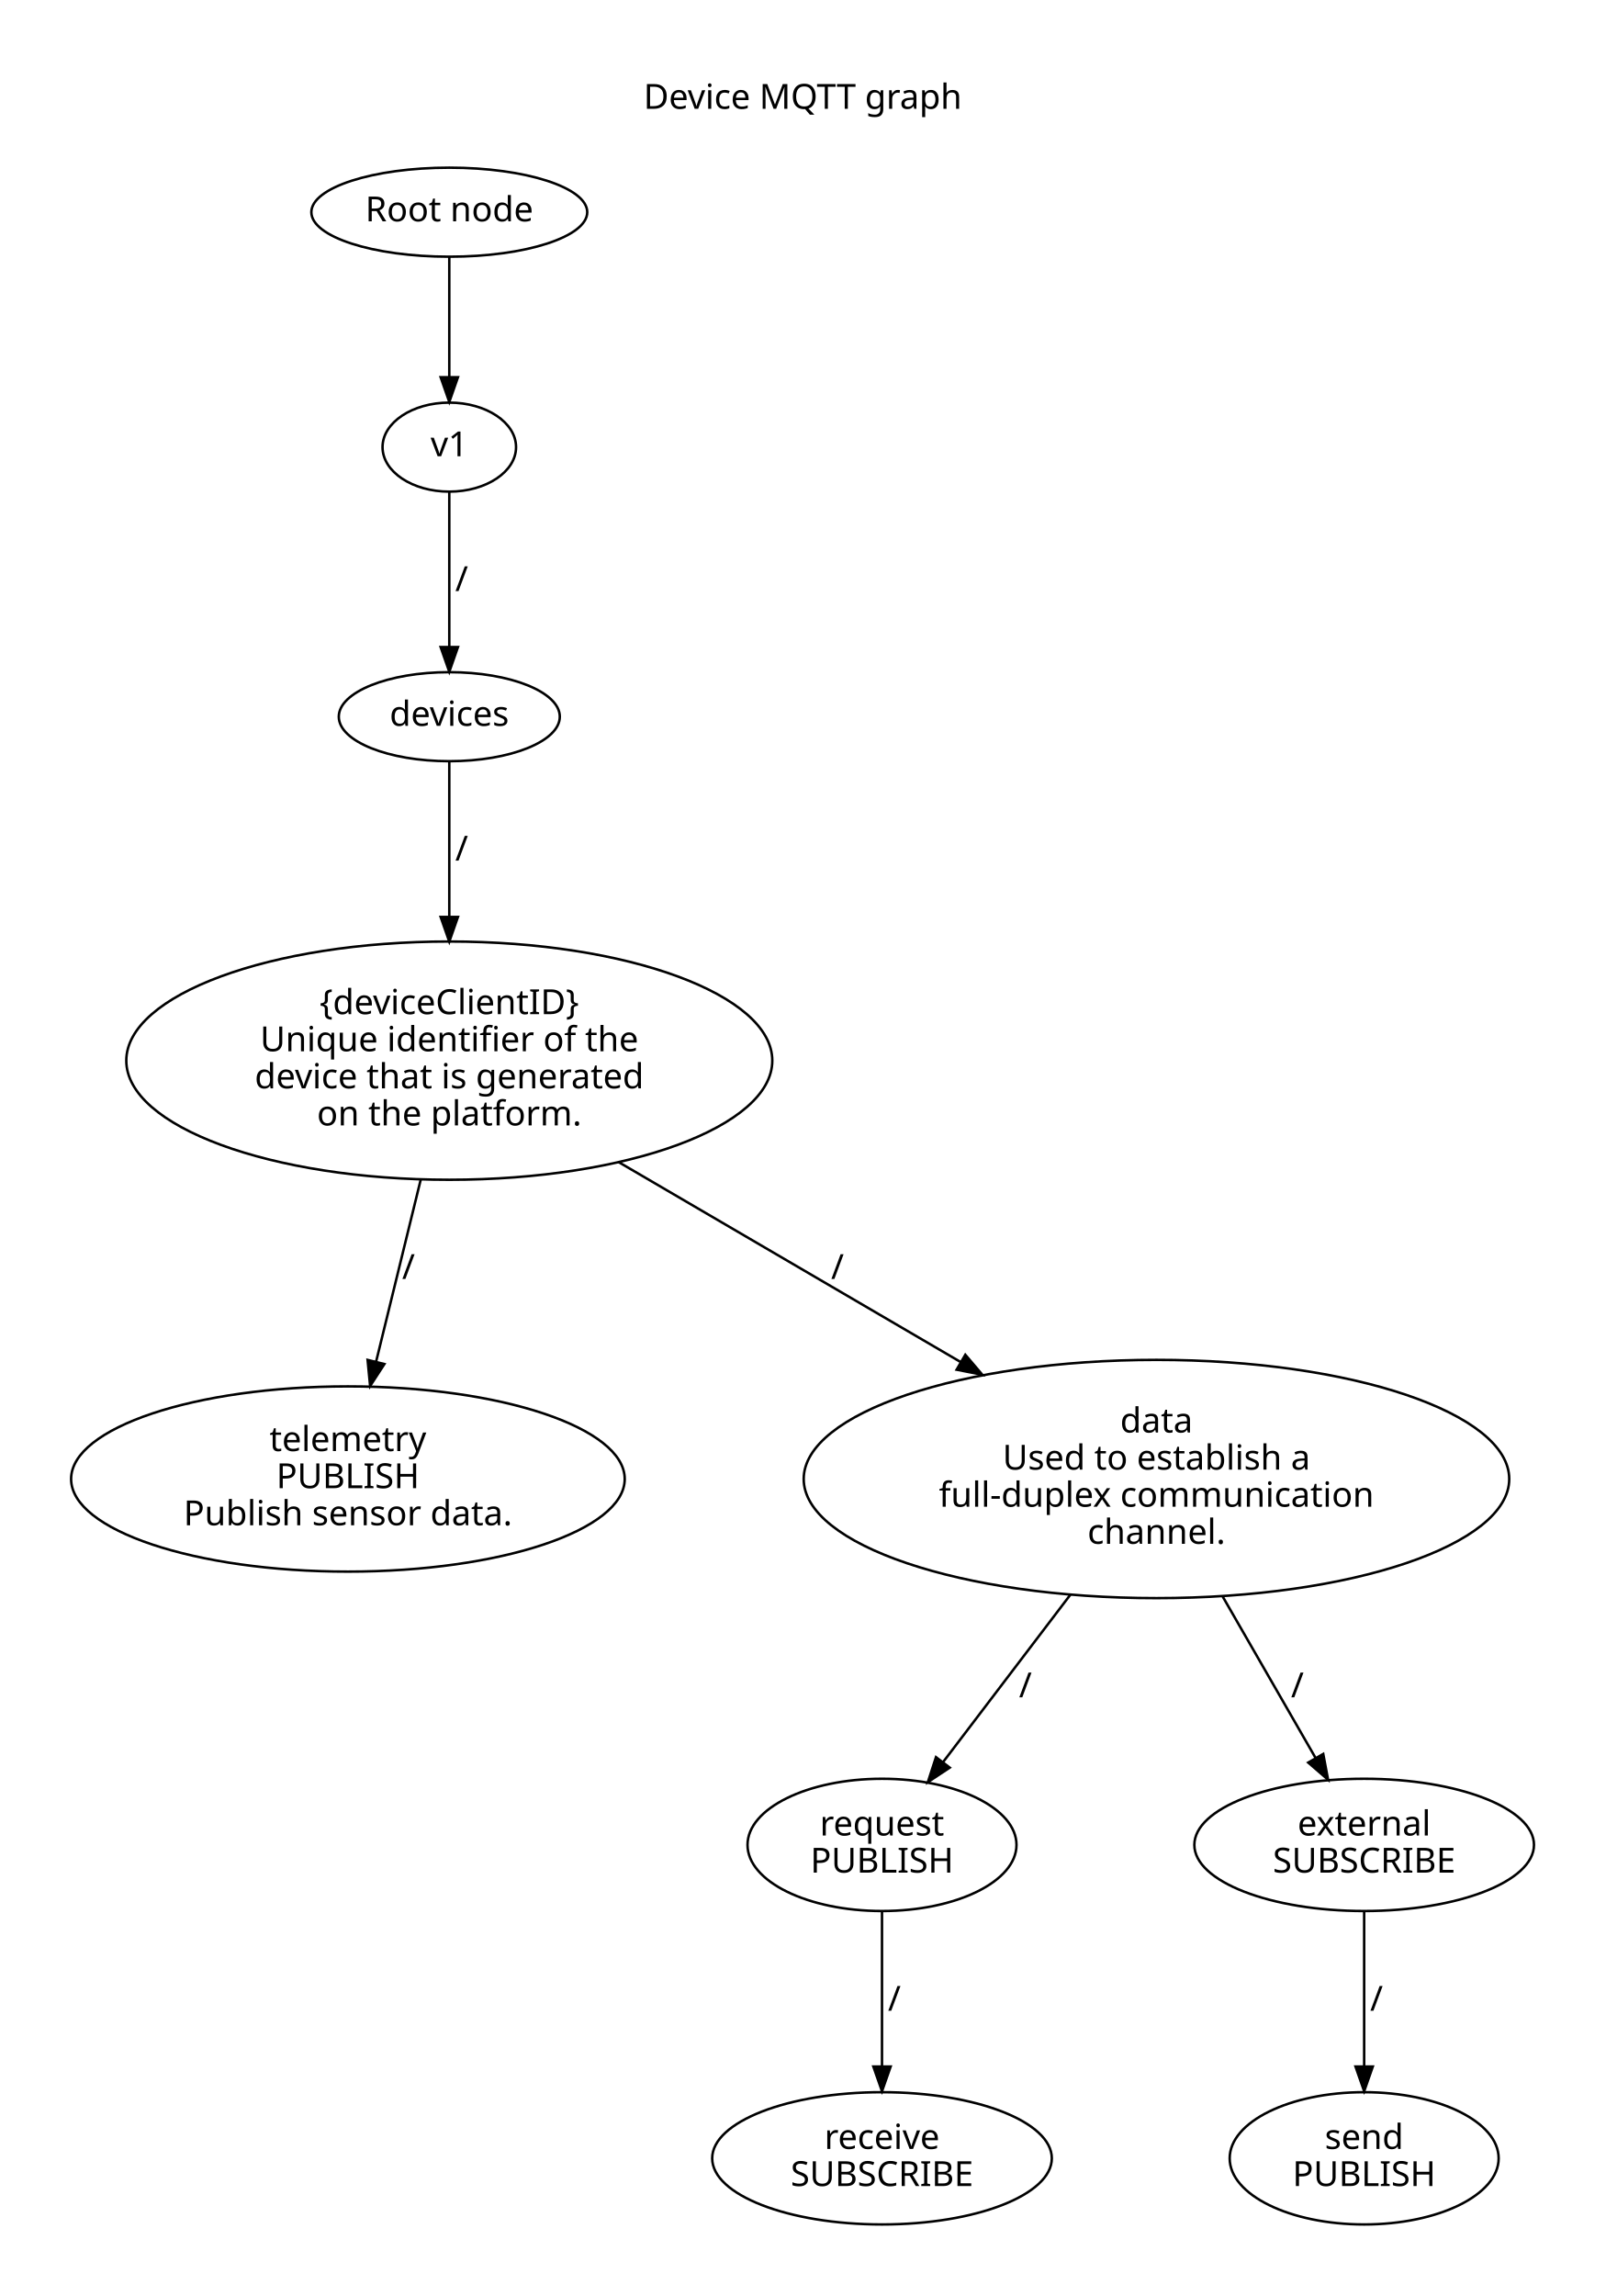
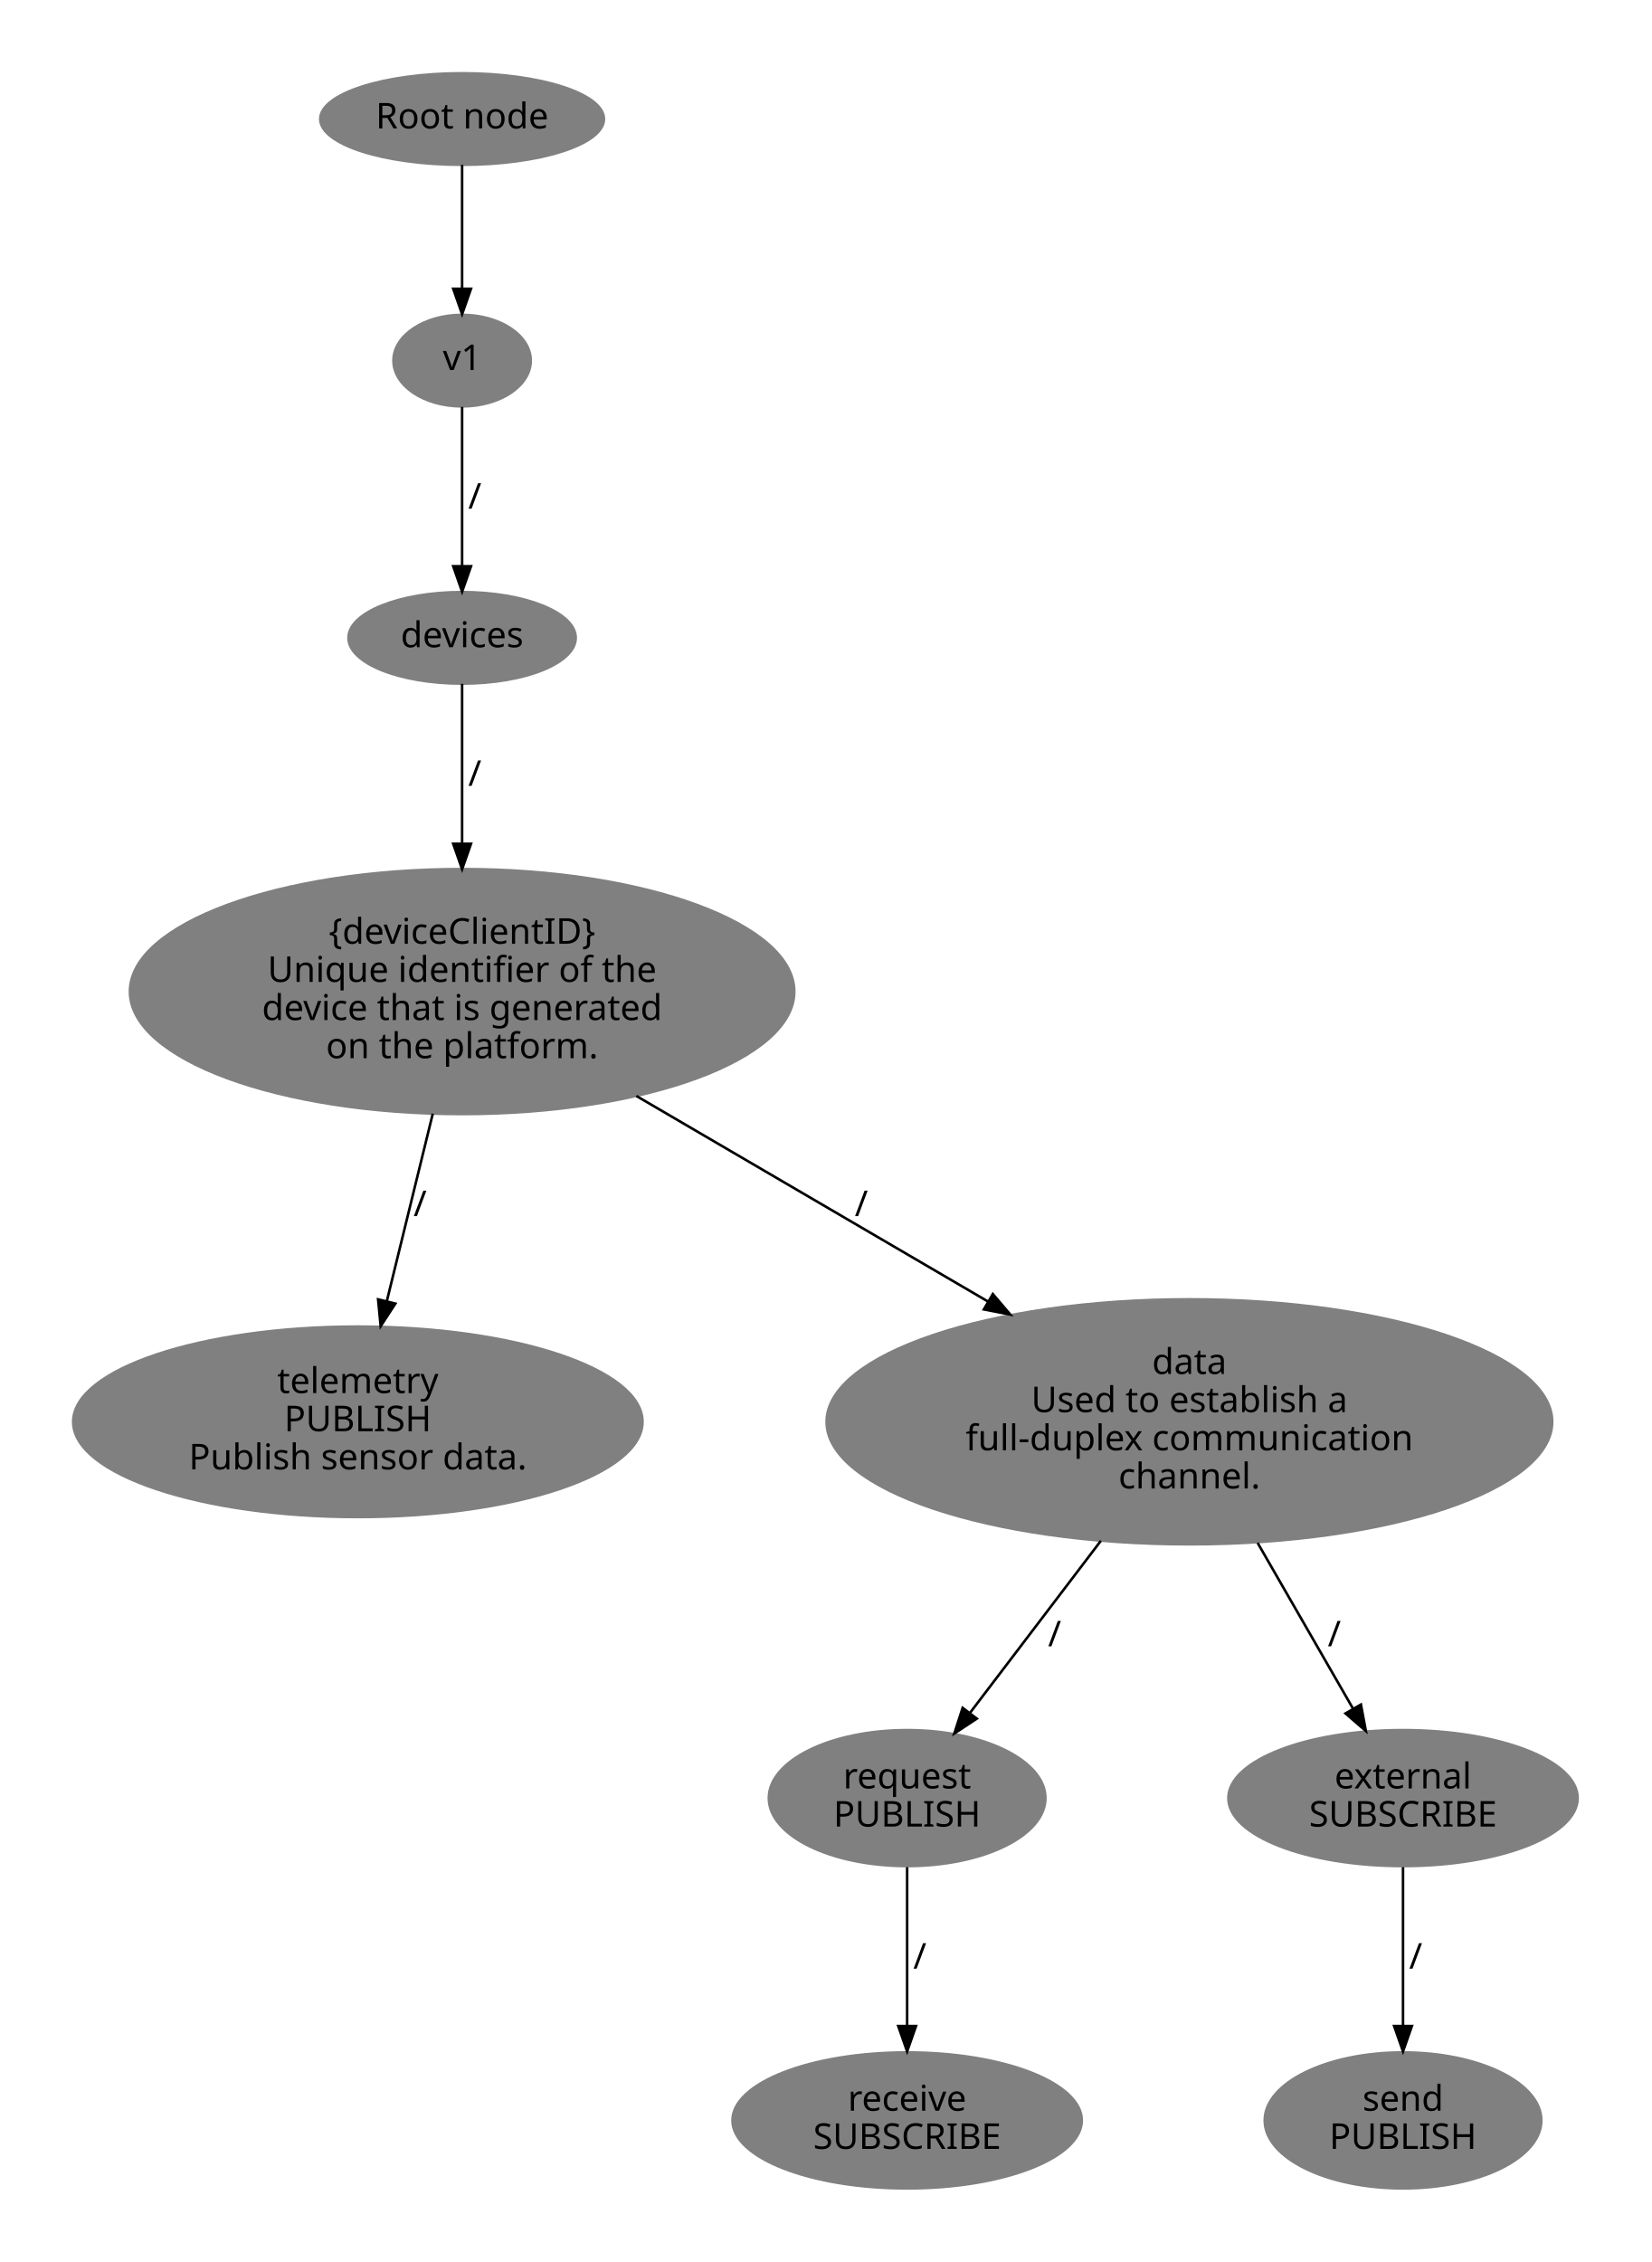
- <svg xmlns="http://www.w3.org/2000/svg" width="649pt" height="928pt" viewBox="0.00 0.00 648.91 928.41">
-   <g id="graph0" class="graph" transform="scale(1 1) rotate(0) translate(28.8 899.61)">
-     <text text-anchor="middle" x="295.66" y="-855.61" font-family="Times-Roman" font-size="14.00">Device MQTT graph</text>
+ <svg xmlns="http://www.w3.org/2000/svg" width="649pt" height="889pt" viewBox="0.00 0.00 648.91 889.41">
+   <g id="graph0" class="graph" transform="scale(1 1) rotate(0) translate(28.8 860.61)">
    <g id="node1" class="node">
-       <ellipse fill="none" stroke="black" cx="152.72" cy="-813.81" rx="55.79" ry="18" />
+       <ellipse fill="grey" stroke="grey" cx="152.72" cy="-813.81" rx="55.79" ry="18" />
      <text text-anchor="middle" x="152.72" y="-810.11" font-family="Times-Roman" font-size="14.00">Root node</text>
    </g>
    <g id="node2" class="node">
-       <ellipse fill="none" stroke="black" cx="152.72" cy="-718.81" rx="27" ry="18" />
+       <ellipse fill="grey" stroke="grey" cx="152.72" cy="-718.81" rx="27" ry="18" />
      <text text-anchor="middle" x="152.72" y="-715.11" font-family="Times-Roman" font-size="14.00">v1</text>
    </g>
    <g id="edge1" class="edge">
      <path fill="none" stroke="black" d="M152.72,-795.76C152.72,-782.21 152.72,-762.99 152.72,-747.28" />
      <polygon fill="black" stroke="black" points="156.22,-747.08 152.72,-737.08 149.22,-747.08 156.22,-747.08" />
    </g>
    <g id="node3" class="node">
-       <ellipse fill="none" stroke="black" cx="152.72" cy="-609.81" rx="44.69" ry="18" />
+       <ellipse fill="grey" stroke="grey" cx="152.72" cy="-609.81" rx="44.69" ry="18" />
      <text text-anchor="middle" x="152.72" y="-606.11" font-family="Times-Roman" font-size="14.00">devices</text>
    </g>
    <g id="edge2" class="edge">
      <path fill="none" stroke="black" d="M152.72,-700.62C152.72,-683.77 152.72,-657.83 152.72,-638.15" />
      <polygon fill="black" stroke="black" points="156.22,-637.96 152.72,-627.96 149.22,-637.96 156.22,-637.96" />
      <text text-anchor="middle" x="157.72" y="-660.61" font-family="Times-Roman" font-size="14.00"> /</text>
    </g>
    <g id="node4" class="node">
-       <ellipse fill="none" stroke="black" cx="152.72" cy="-470.73" rx="130.63" ry="48.17" />
+       <ellipse fill="grey" stroke="grey" cx="152.72" cy="-470.73" rx="130.63" ry="48.17" />
      <text text-anchor="middle" x="152.72" y="-489.53" font-family="Times-Roman" font-size="14.00">{deviceClientID}</text>
      <text text-anchor="middle" x="152.72" y="-474.53" font-family="Times-Roman" font-size="14.00">Unique identifier of the</text>
      <text text-anchor="middle" x="152.72" y="-459.53" font-family="Times-Roman" font-size="14.00">device that is generated</text>
      <text text-anchor="middle" x="152.72" y="-444.53" font-family="Times-Roman" font-size="14.00">on the platform.</text>
    </g>
    <g id="edge3" class="edge">
      <path fill="none" stroke="black" d="M152.72,-591.73C152.72,-575.98 152.72,-551.7 152.72,-529.08" />
      <polygon fill="black" stroke="black" points="156.22,-528.84 152.72,-518.84 149.22,-528.84 156.22,-528.84" />
      <text text-anchor="middle" x="157.72" y="-551.61" font-family="Times-Roman" font-size="14.00"> /</text>
    </g>
    <g id="node5" class="node">
-       <ellipse fill="none" stroke="black" cx="111.72" cy="-301.56" rx="111.95" ry="37.45" />
+       <ellipse fill="grey" stroke="grey" cx="111.72" cy="-301.56" rx="111.95" ry="37.45" />
      <text text-anchor="middle" x="111.72" y="-312.86" font-family="Times-Roman" font-size="14.00">telemetry</text>
      <text text-anchor="middle" x="111.72" y="-297.86" font-family="Times-Roman" font-size="14.00">PUBLISH</text>
      <text text-anchor="middle" x="111.72" y="-282.86" font-family="Times-Roman" font-size="14.00">Publish sensor data.</text>
    </g>
    <g id="edge4" class="edge">
      <path fill="none" stroke="black" d="M141.19,-422.72C135.54,-399.67 128.75,-372 123.12,-349.02" />
      <polygon fill="black" stroke="black" points="126.48,-348.04 120.7,-339.16 119.68,-349.71 126.48,-348.04" />
      <text text-anchor="middle" x="136.22" y="-382.45" font-family="Times-Roman" font-size="14.00">/</text>
    </g>
    <g id="node6" class="node">
-       <ellipse fill="none" stroke="black" cx="438.72" cy="-301.56" rx="142.67" ry="48.17" />
+       <ellipse fill="grey" stroke="grey" cx="438.72" cy="-301.56" rx="142.67" ry="48.17" />
      <text text-anchor="middle" x="438.72" y="-320.36" font-family="Times-Roman" font-size="14.00">data</text>
      <text text-anchor="middle" x="438.72" y="-305.36" font-family="Times-Roman" font-size="14.00">Used to establish a</text>
      <text text-anchor="middle" x="438.72" y="-290.36" font-family="Times-Roman" font-size="14.00">full-duplex communication</text>
      <text text-anchor="middle" x="438.72" y="-275.36" font-family="Times-Roman" font-size="14.00">channel.</text>
    </g>
    <g id="edge5" class="edge">
      <path fill="none" stroke="black" d="M221.23,-429.69C262.82,-405.38 316.07,-374.26 359.47,-348.89" />
      <polygon fill="black" stroke="black" points="361.42,-351.8 368.29,-343.73 357.89,-345.76 361.42,-351.8" />
      <text text-anchor="middle" x="309.72" y="-382.45" font-family="Times-Roman" font-size="14.00"> /</text>
    </g>
    <g id="node7" class="node">
-       <ellipse fill="none" stroke="black" cx="327.72" cy="-153.61" rx="54.39" ry="26.74" />
+       <ellipse fill="grey" stroke="grey" cx="327.72" cy="-153.61" rx="54.39" ry="26.74" />
      <text text-anchor="middle" x="327.72" y="-157.41" font-family="Times-Roman" font-size="14.00">request</text>
      <text text-anchor="middle" x="327.72" y="-142.41" font-family="Times-Roman" font-size="14.00">PUBLISH</text>
    </g>
    <g id="edge6" class="edge">
      <path fill="none" stroke="black" d="M403.91,-254.78C387.22,-232.84 367.62,-207.06 352.47,-187.16" />
      <polygon fill="black" stroke="black" points="355.12,-184.85 346.28,-179.01 349.55,-189.09 355.12,-184.85" />
      <text text-anchor="middle" x="385.72" y="-213.28" font-family="Times-Roman" font-size="14.00"> /</text>
    </g>
    <g id="node9" class="node">
-       <ellipse fill="none" stroke="black" cx="522.72" cy="-153.61" rx="68.68" ry="26.74" />
+       <ellipse fill="grey" stroke="grey" cx="522.72" cy="-153.61" rx="68.68" ry="26.74" />
      <text text-anchor="middle" x="522.72" y="-157.41" font-family="Times-Roman" font-size="14.00">external</text>
      <text text-anchor="middle" x="522.72" y="-142.41" font-family="Times-Roman" font-size="14.00">SUBSCRIBE</text>
    </g>
    <g id="edge8" class="edge">
      <path fill="none" stroke="black" d="M465.53,-253.98C477.72,-232.81 491.88,-208.21 503.06,-188.78" />
      <polygon fill="black" stroke="black" points="506.17,-190.39 508.12,-179.97 500.1,-186.9 506.17,-190.39" />
      <text text-anchor="middle" x="495.72" y="-213.28" font-family="Times-Roman" font-size="14.00"> /</text>
    </g>
    <g id="node8" class="node">
-       <ellipse fill="none" stroke="black" cx="327.72" cy="-26.87" rx="68.68" ry="26.74" />
+       <ellipse fill="grey" stroke="grey" cx="327.72" cy="-26.87" rx="68.68" ry="26.74" />
      <text text-anchor="middle" x="327.72" y="-30.67" font-family="Times-Roman" font-size="14.00">receive</text>
      <text text-anchor="middle" x="327.72" y="-15.67" font-family="Times-Roman" font-size="14.00">SUBSCRIBE</text>
    </g>
    <g id="edge7" class="edge">
      <path fill="none" stroke="black" d="M327.72,-126.46C327.72,-108.41 327.72,-84.18 327.72,-64.25" />
      <polygon fill="black" stroke="black" points="331.22,-63.99 327.72,-53.99 324.22,-63.99 331.22,-63.99" />
      <text text-anchor="middle" x="332.72" y="-86.54" font-family="Times-Roman" font-size="14.00"> /</text>
    </g>
    <g id="node10" class="node">
-       <ellipse fill="none" stroke="black" cx="522.72" cy="-26.87" rx="54.39" ry="26.74" />
+       <ellipse fill="grey" stroke="grey" cx="522.72" cy="-26.87" rx="54.39" ry="26.74" />
      <text text-anchor="middle" x="522.72" y="-30.67" font-family="Times-Roman" font-size="14.00">send</text>
      <text text-anchor="middle" x="522.72" y="-15.67" font-family="Times-Roman" font-size="14.00">PUBLISH</text>
    </g>
    <g id="edge9" class="edge">
      <path fill="none" stroke="black" d="M522.72,-126.46C522.72,-108.41 522.72,-84.18 522.72,-64.25" />
      <polygon fill="black" stroke="black" points="526.22,-63.99 522.72,-53.99 519.22,-63.99 526.22,-63.99" />
      <text text-anchor="middle" x="527.72" y="-86.54" font-family="Times-Roman" font-size="14.00"> /</text>
    </g>
  </g>
</svg>
